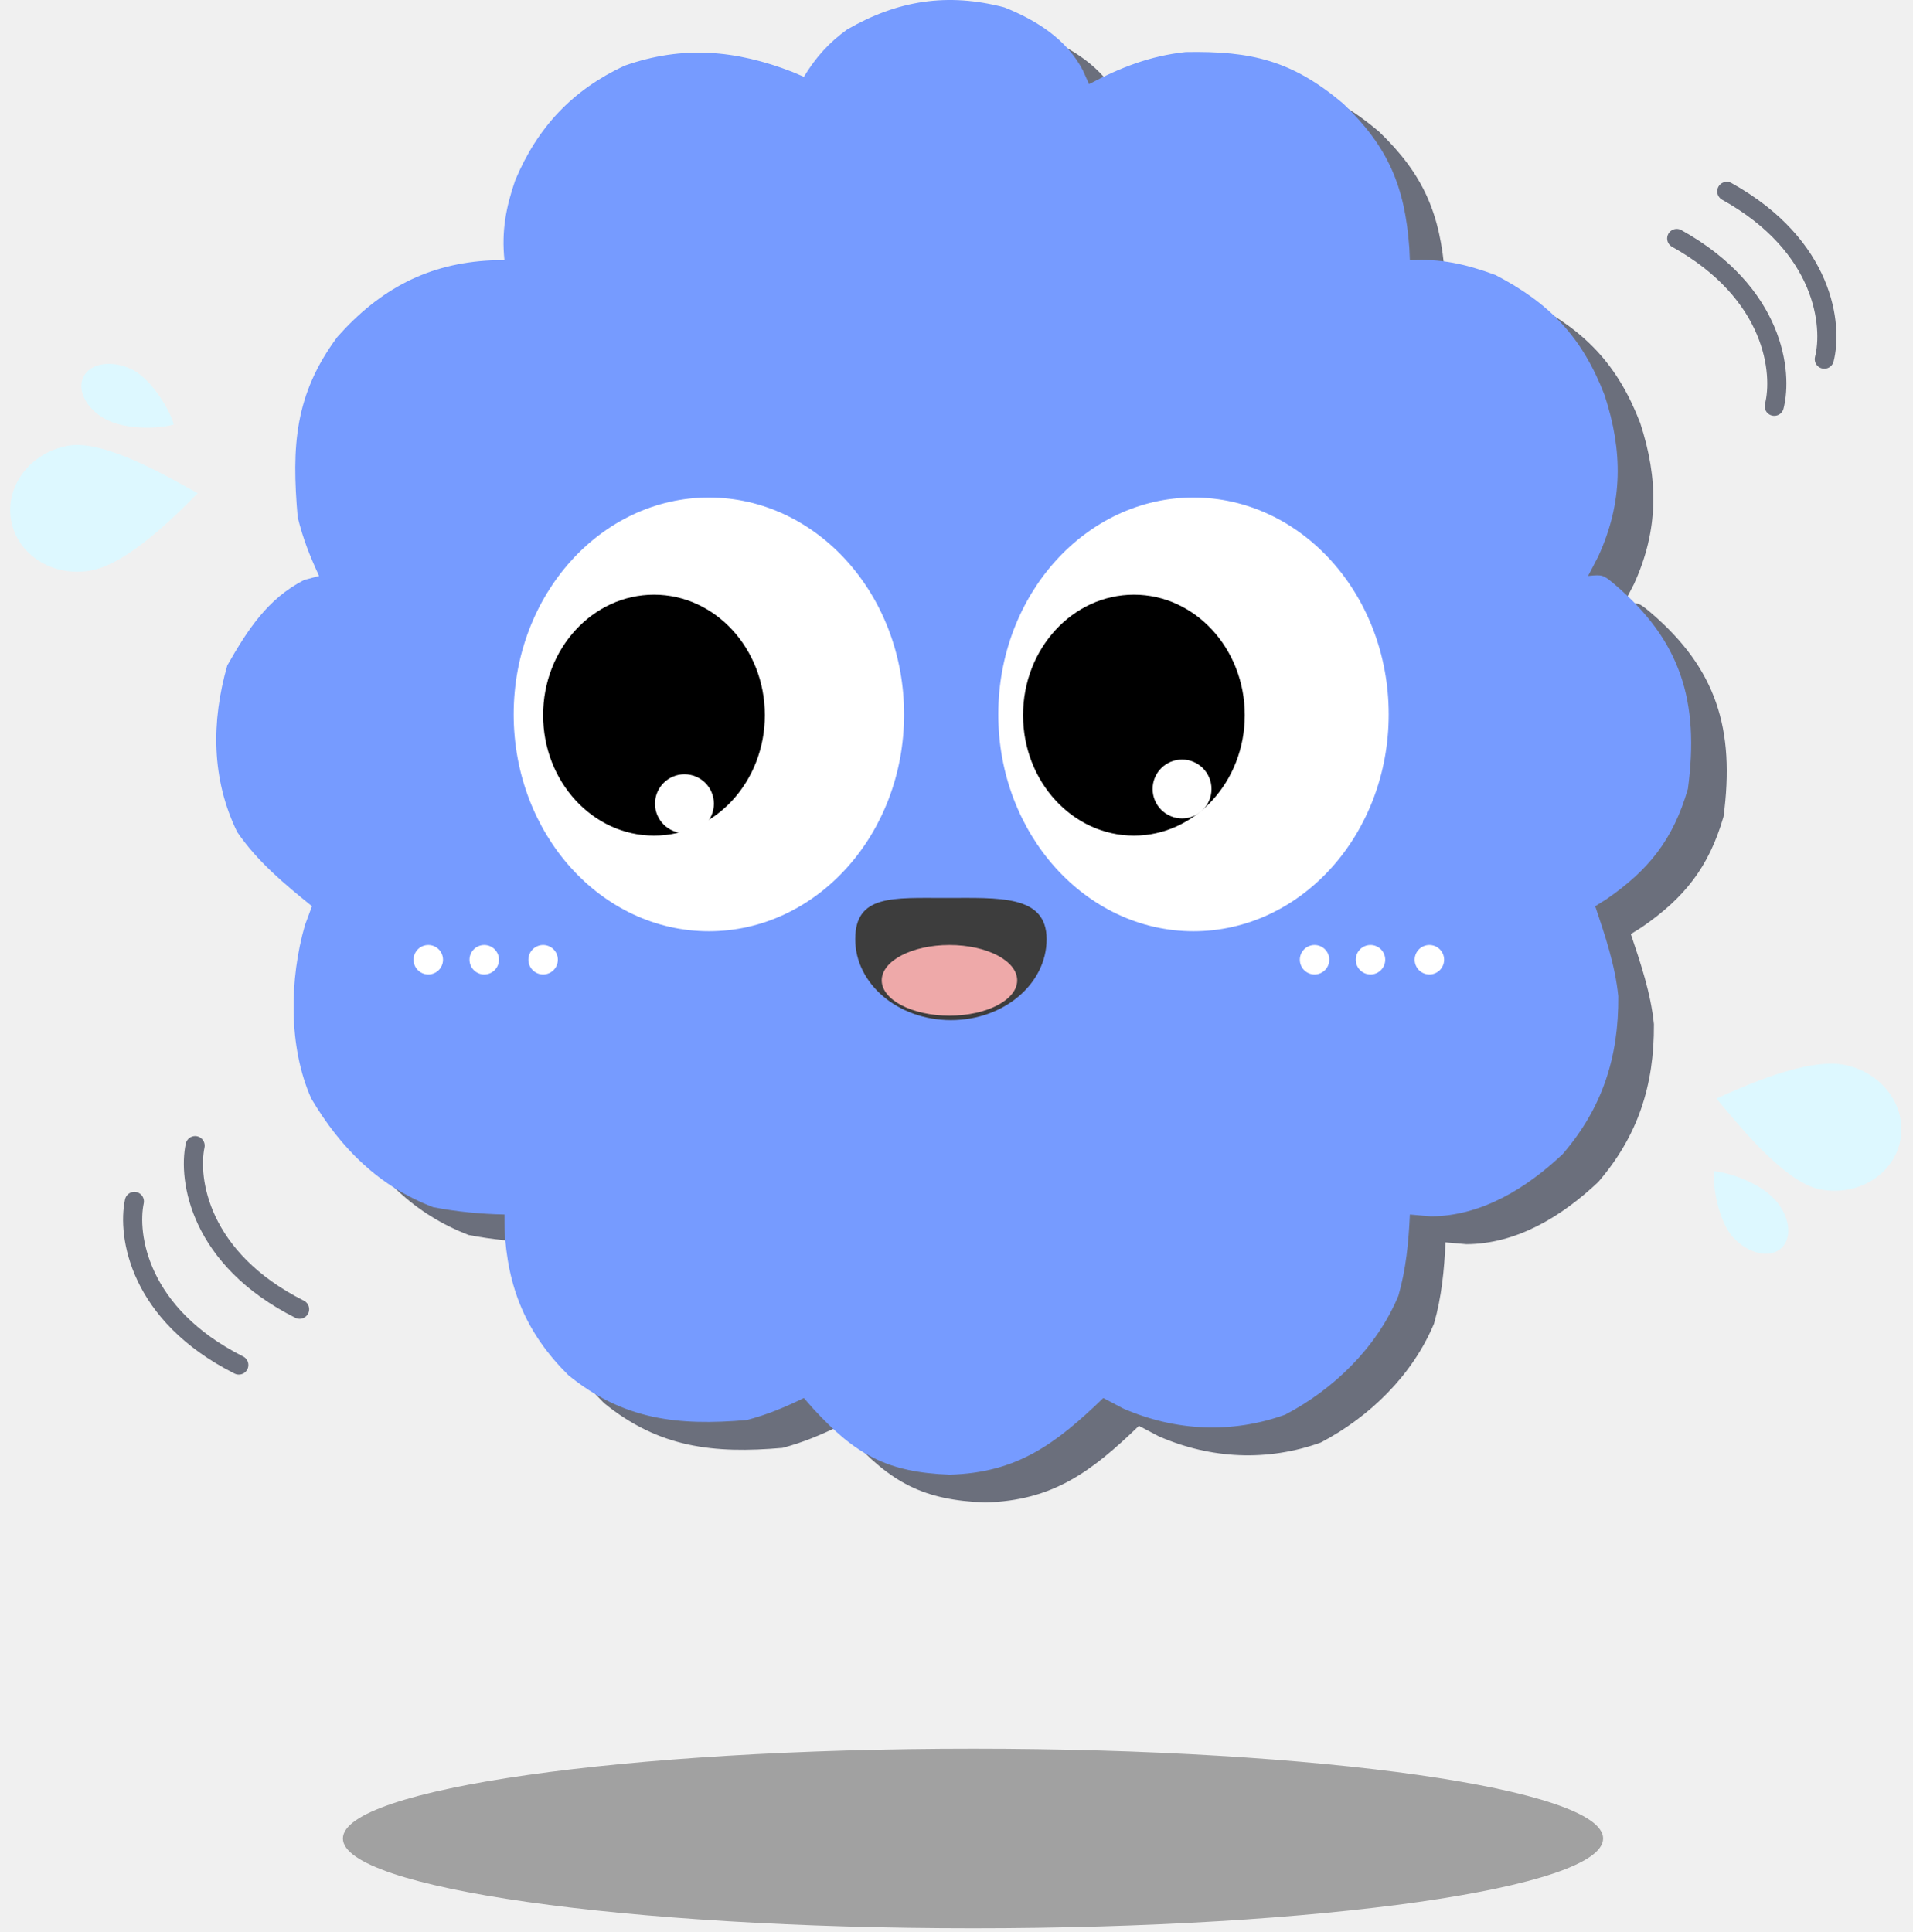
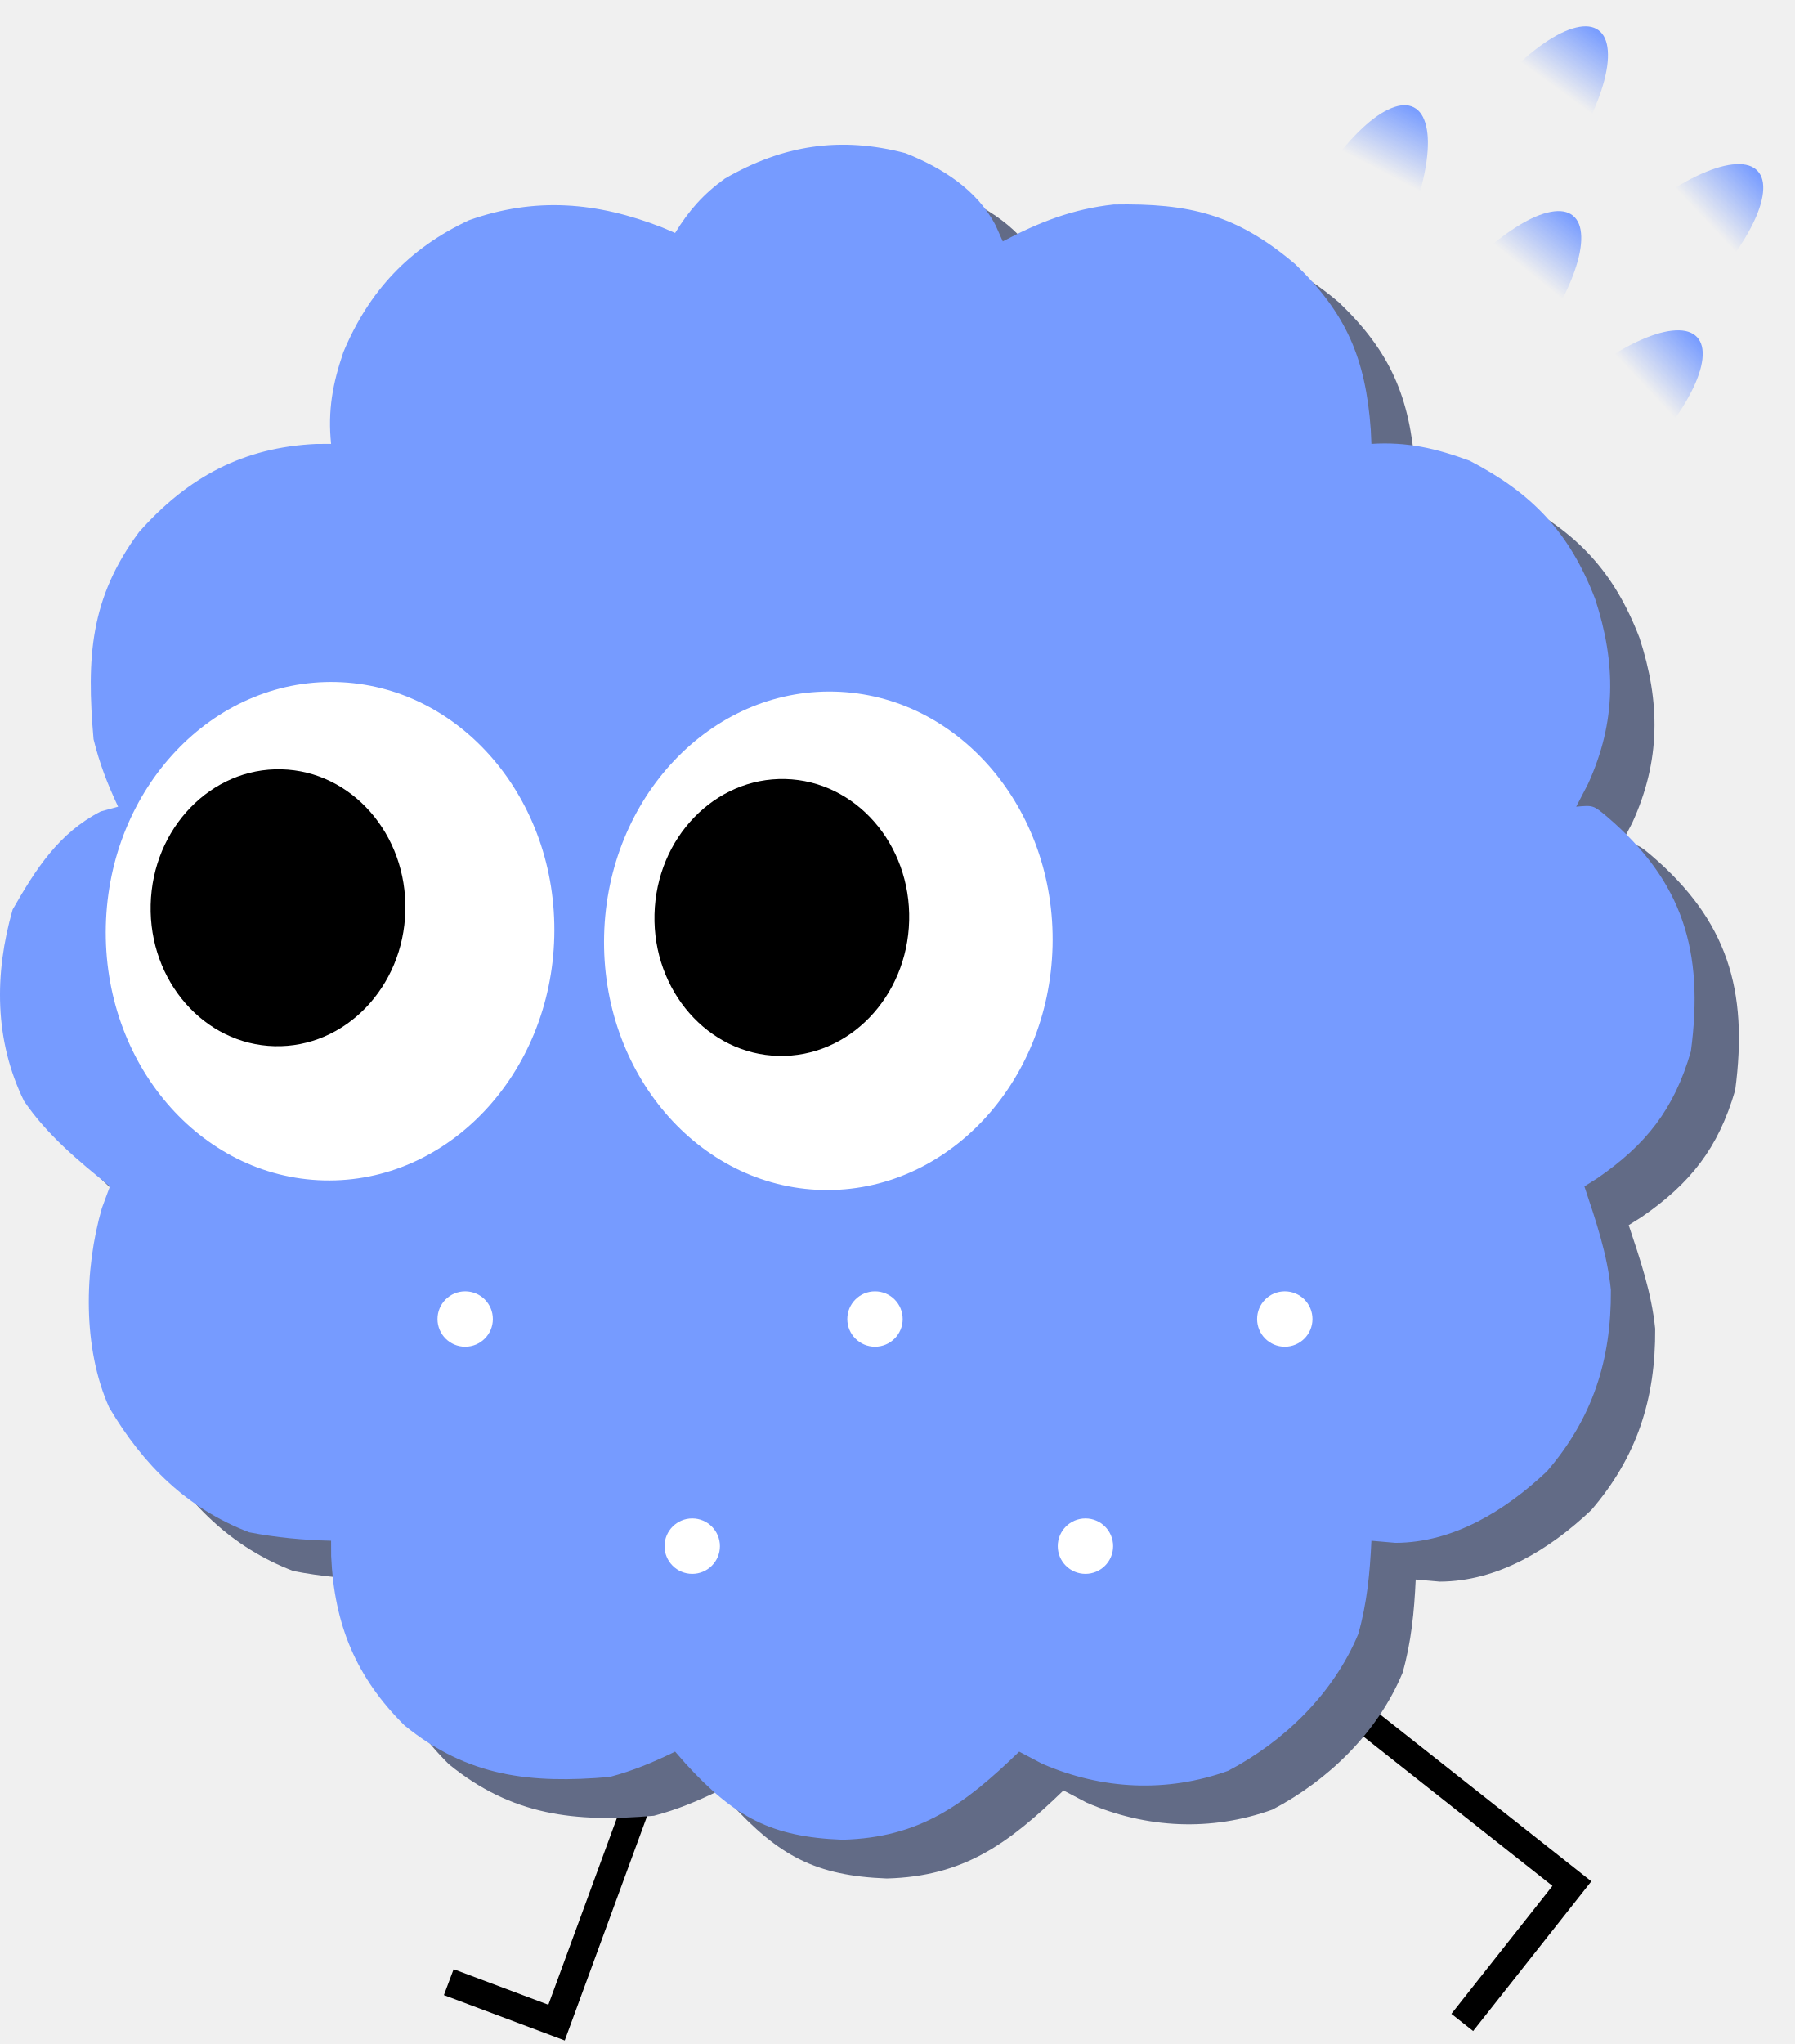
- <svg xmlns="http://www.w3.org/2000/svg" width="600" height="606" viewBox="0 0 600 606" fill="none">
-   <path d="M526.054 74.828C556.92 92.022 559.315 117.096 556.654 127.484" stroke="#6B6F7C" stroke-width="6" stroke-linecap="round" />
-   <path d="M541.759 60.047C572.624 77.241 575.019 102.315 572.358 112.703" stroke="#6B6F7C" stroke-width="6" stroke-linecap="round" />
-   <path d="M93.989 410.824C62.433 394.934 58.994 369.981 61.219 359.491" stroke="#6B6F7C" stroke-width="6" stroke-linecap="round" />
-   <path d="M74.927 428.332C43.371 412.441 39.932 387.489 42.157 376.999" stroke="#6B6F7C" stroke-width="6" stroke-linecap="round" />
-   <path d="M517.935 192.257C514.091 189.03 514.092 189.03 509.426 189.458C510.487 187.415 511.549 185.373 512.642 183.269C520.408 166.315 520.342 150.295 514.597 132.74C507.568 114.482 497.389 103.882 480.349 95.025C471.108 91.638 463.31 89.805 453.508 90.417C453.45 89.135 453.393 87.852 453.333 86.53C451.93 67.085 446.604 54.717 432.677 41.329C416.619 27.71 403.77 24.685 383.126 25.071C371.994 26.275 362.746 29.88 352.853 35.138C351.897 33.005 351.897 33.005 350.922 30.829C345.821 20.992 336.254 15.063 326.325 11.062C308.546 6.384 292.811 8.806 276.961 17.99C271.174 22.151 267.134 26.689 263.381 32.836C262.213 32.337 261.046 31.838 259.842 31.324C242.038 24.388 225.244 22.913 207.043 29.381C190.849 36.962 179.823 48.566 172.794 65.369C169.867 73.937 168.503 81.263 169.439 90.417C167.405 90.426 167.404 90.426 165.331 90.435C145.529 91.376 130.41 99.371 117.015 114.458C103.638 132.486 102.624 148.631 104.572 171.032C106.232 177.783 108.343 183.15 111.282 189.458C109.714 189.885 108.147 190.314 106.53 190.754C95.121 196.629 88.846 206.392 82.483 217.53C77.435 235.144 77.477 253.201 85.587 269.813C91.956 279.125 100.395 286.119 109.047 293.105C107.961 296.036 107.959 296.036 106.852 299.026C101.994 315.855 101.567 337.21 108.828 353.449C118.143 369.187 130.132 381.069 147.07 387.54C154.54 388.979 161.847 389.665 169.439 389.844C169.444 391.239 169.451 392.635 169.457 394.073C170.295 412.774 176.271 427.165 189.49 440.264C206.755 454.323 223.934 456.196 245.488 454.336C251.989 452.609 257.277 450.382 263.381 447.425C264.33 448.509 265.28 449.593 266.257 450.71C279.623 465.319 289.633 470.726 309.097 471.466C330.209 470.893 342.306 461.925 357.325 447.425C359.401 448.518 361.477 449.61 363.616 450.737C379.961 457.829 397.631 458.68 414.389 452.652C429.62 444.65 443.113 431.637 449.916 415.323C452.303 406.95 453.117 398.537 453.508 389.844C455.676 390.034 457.842 390.224 460.076 390.419C475.887 390.354 490.031 381.661 501.44 370.896C513.875 356.435 519.04 340.56 518.898 321.366C517.916 311.576 514.761 302.375 511.662 293.105C512.824 292.375 513.988 291.645 515.185 290.892C528.45 281.752 536.146 272.13 540.742 256.253C544.397 228.804 538.514 209.889 517.935 192.257Z" fill="#6B6F7C" />
-   <path d="M506.761 183.519C502.917 180.292 502.918 180.291 498.252 180.719C499.313 178.676 500.375 176.635 501.468 174.53C509.234 157.577 509.168 141.557 503.424 124.002C496.395 105.744 486.216 95.143 469.175 86.286C459.935 82.899 452.136 81.067 442.334 81.679C442.276 80.396 442.219 79.114 442.16 77.792C440.756 58.346 435.43 45.979 421.503 32.59C405.445 18.971 392.596 15.947 371.952 16.333C360.82 17.537 351.572 21.142 341.679 26.4C340.724 24.267 340.723 24.267 339.748 22.091C334.647 12.254 325.08 6.324 315.151 2.323C297.373 -2.354 281.637 0.068 265.787 9.252C260 13.413 255.96 17.951 252.207 24.098C251.039 23.599 249.872 23.1 248.668 22.586C230.864 15.65 214.07 14.175 195.869 20.642C179.675 28.224 168.649 39.827 161.621 56.63C158.693 65.198 157.329 72.525 158.265 81.679C156.232 81.688 156.23 81.687 154.157 81.697C134.355 82.638 119.236 90.633 105.841 105.72C92.465 123.748 91.451 139.893 93.398 162.294C95.059 169.044 97.169 174.412 100.109 180.719C98.54 181.147 96.973 181.576 95.356 182.016C83.947 187.891 77.672 197.653 71.309 208.792C66.261 226.406 66.303 244.463 74.413 261.074C80.783 270.386 89.222 277.381 97.873 284.367C96.787 287.298 96.785 287.298 95.678 290.287C90.82 307.116 90.393 328.472 97.654 344.711C106.969 360.448 118.958 372.331 135.896 378.802C143.366 380.241 150.673 380.927 158.265 381.105C158.27 382.501 158.277 383.897 158.283 385.335C159.121 404.036 165.097 418.427 178.317 431.526C195.581 445.584 212.76 447.457 234.315 445.597C240.815 443.871 246.104 441.644 252.207 438.686C253.156 439.771 254.107 440.855 255.083 441.972C268.45 456.581 278.459 461.988 297.924 462.728C319.035 462.154 331.132 453.187 346.151 438.686C348.227 439.78 350.304 440.872 352.442 441.999C368.787 449.091 386.457 449.941 403.215 443.914C418.446 435.911 431.939 422.898 438.742 406.585C441.13 398.212 441.943 389.799 442.334 381.105C444.502 381.296 446.668 381.486 448.902 381.681C464.713 381.616 478.857 372.922 490.266 362.157C502.701 347.696 507.866 331.822 507.724 312.627C506.742 302.838 503.587 293.637 500.488 284.367C501.65 283.637 502.814 282.907 504.011 282.153C517.276 273.014 524.972 263.391 529.568 247.515C533.223 220.066 527.34 201.151 506.761 183.519Z" fill="#769BFF" />
-   <path d="M222.402 292.217C256.226 292.217 283.645 261.751 283.645 224.169C283.645 186.587 256.226 156.121 222.402 156.121C188.578 156.121 161.159 186.587 161.159 224.169C161.159 261.751 188.578 292.217 222.402 292.217Z" fill="white" />
-   <path d="M374.444 292.217C408.268 292.217 435.688 261.751 435.688 224.169C435.688 186.587 408.268 156.121 374.444 156.121C340.62 156.121 313.201 186.587 313.201 224.169C313.201 261.751 340.62 292.217 374.444 292.217Z" fill="white" />
-   <path d="M205.177 262.214C224.385 262.214 239.957 245.289 239.957 224.41C239.957 203.531 224.385 186.605 205.177 186.605C185.968 186.605 170.396 203.531 170.396 224.41C170.396 245.289 185.968 262.214 205.177 262.214Z" fill="black" />
-   <path d="M355.754 262.214C374.962 262.214 390.534 245.289 390.534 224.41C390.534 203.531 374.962 186.605 355.754 186.605C336.545 186.605 320.974 203.531 320.974 224.41C320.974 245.289 336.545 262.214 355.754 262.214Z" fill="black" />
-   <path d="M412.429 305.773C414.979 305.773 417.047 303.705 417.047 301.154C417.047 298.603 414.979 296.535 412.429 296.535C409.878 296.535 407.81 298.603 407.81 301.154C407.81 303.705 409.878 305.773 412.429 305.773Z" fill="white" />
-   <path d="M429.981 305.773C432.531 305.773 434.599 303.705 434.599 301.154C434.599 298.603 432.531 296.535 429.981 296.535C427.43 296.535 425.362 298.603 425.362 301.154C425.362 303.705 427.43 305.773 429.981 305.773Z" fill="white" />
-   <path d="M448.456 305.773C451.007 305.773 453.075 303.705 453.075 301.154C453.075 298.603 451.007 296.535 448.456 296.535C445.905 296.535 443.837 298.603 443.837 301.154C443.837 303.705 445.905 305.773 448.456 305.773Z" fill="white" />
-   <path d="M134.369 305.773C136.92 305.773 138.988 303.705 138.988 301.154C138.988 298.603 136.92 296.535 134.369 296.535C131.818 296.535 129.75 298.603 129.75 301.154C129.75 303.705 131.818 305.773 134.369 305.773Z" fill="white" />
-   <path d="M151.921 305.773C154.472 305.773 156.54 303.705 156.54 301.154C156.54 298.603 154.472 296.535 151.921 296.535C149.37 296.535 147.302 298.603 147.302 301.154C147.302 303.705 149.37 305.773 151.921 305.773Z" fill="white" />
-   <path d="M170.397 305.773C172.947 305.773 175.015 303.705 175.015 301.154C175.015 298.603 172.947 296.535 170.397 296.535C167.846 296.535 165.778 298.603 165.778 301.154C165.778 303.705 167.846 305.773 170.397 305.773Z" fill="white" />
-   <ellipse cx="305.269" cy="576.906" rx="197.69" ry="28.175" fill="#A1A1A1" />
-   <circle cx="370.858" cy="247.574" r="9.238" fill="white" />
-   <circle cx="214.738" cy="252.195" r="9.238" fill="white" />
-   <path d="M328.364 294.709C328.364 308.739 314.922 320.113 298.341 320.113C281.76 320.113 268.318 308.739 268.318 294.709C268.318 280.678 280.142 281.774 296.724 281.774C313.305 281.774 328.364 280.678 328.364 294.709Z" fill="#3D3D3D" />
-   <ellipse cx="297.879" cy="307.621" rx="21.247" ry="11.085" fill="#EEA9A9" />
-   <path d="M578.647 334.14C590.44 336.429 598.303 347.032 596.209 357.824C594.115 368.616 582.857 375.51 571.063 373.222C559.27 370.933 543.963 351.026 538.517 344.722C547.006 340.882 566.854 331.852 578.647 334.14Z" fill="#DDF8FF" />
-   <path d="M556.777 376.341C561.528 381.489 562.473 388.344 558.887 391.653C555.302 394.962 548.543 393.472 543.792 388.324C539.042 383.176 537.185 371.437 537.813 367.52C542.707 367.955 552.026 371.193 556.777 376.341Z" fill="#DDF8FF" />
-   <path d="M28.376 179.04C16.548 181.14 5.401 174.068 3.48 163.244C1.558 152.42 9.589 141.943 21.417 139.843C33.245 137.743 54.681 150.824 62.028 154.752C55.484 161.384 40.204 176.94 28.376 179.04Z" fill="#DDF8FF" />
-   <path d="M33.63 131.797C27.347 128.699 24.003 122.64 26.161 118.264C28.319 113.888 35.161 112.851 41.444 115.949C47.727 119.047 53.676 129.337 54.496 133.217C49.772 134.57 39.913 134.895 33.63 131.797Z" fill="#DDF8FF" />
+ <svg xmlns="http://www.w3.org/2000/svg" width="324" height="369" viewBox="0 0 324 369" fill="none">
+   <path fill-rule="evenodd" clip-rule="evenodd" d="M99.019 361.915L81.911 355.495L80.156 360.177L101.978 368.367L140.246 264.133L135.552 262.411L99.019 361.915Z" fill="black" />
+   <path fill-rule="evenodd" clip-rule="evenodd" d="M280.331 340.457L262.083 363.559L266.007 366.658L287.354 339.633L214.768 282.297L211.668 286.22L280.331 340.457Z" fill="black" />
+   <path d="M298.247 154.482C295.705 152.348 295.704 152.347 292.618 152.63C293.32 151.279 294.022 149.929 294.745 148.537C299.88 137.326 299.839 126.732 296.04 115.123C291.392 103.049 284.659 96.039 273.39 90.182C267.279 87.942 262.122 86.73 255.64 87.135C255.602 86.287 255.564 85.439 255.525 84.565C254.596 71.705 251.076 63.527 241.866 54.673C231.247 45.667 222.751 43.666 209.099 43.922C201.737 44.718 195.619 47.102 189.077 50.579C188.445 49.169 188.447 49.169 187.802 47.73C184.429 41.224 178.102 37.303 171.536 34.657C159.779 31.564 149.372 33.166 138.89 39.239C135.063 41.991 132.393 44.992 129.911 49.057C129.139 48.727 128.367 48.397 127.571 48.057C115.797 43.47 104.691 42.495 92.655 46.772C81.946 51.785 74.653 59.459 70.005 70.571C68.069 76.237 67.167 81.081 67.786 87.135C66.441 87.141 66.442 87.141 65.072 87.147C51.977 87.769 41.976 93.056 33.118 103.033C24.272 114.955 23.604 125.632 24.892 140.446C25.99 144.91 27.383 148.459 29.327 152.63C28.29 152.913 27.254 153.197 26.185 153.488C18.64 157.373 14.492 163.829 10.284 171.195C6.946 182.843 6.972 194.784 12.335 205.769C16.547 211.927 22.128 216.552 27.849 221.172C27.131 223.11 27.132 223.11 26.4 225.087C23.187 236.216 22.902 250.338 27.704 261.077C33.864 271.484 41.794 279.342 52.995 283.621C57.935 284.573 62.765 285.027 67.786 285.145C67.789 286.068 67.794 286.991 67.798 287.942C68.352 300.309 72.306 309.826 81.048 318.488C92.465 327.785 103.823 329.023 118.077 327.793C122.376 326.651 125.875 325.179 129.911 323.223C130.539 323.94 131.166 324.657 131.812 325.396C140.651 335.057 147.27 338.632 160.142 339.121C174.103 338.742 182.104 332.812 192.036 323.223C193.409 323.946 194.782 324.668 196.196 325.413C207.005 330.103 218.691 330.666 229.773 326.68C239.845 321.388 248.766 312.782 253.265 301.994C254.843 296.457 255.381 290.894 255.64 285.145C257.074 285.271 258.508 285.397 259.986 285.526C270.441 285.483 279.795 279.734 287.339 272.615C295.562 263.052 298.976 252.554 298.882 239.861C298.233 233.387 296.148 227.302 294.099 221.172C294.867 220.689 295.635 220.206 296.427 219.708C305.199 213.664 310.288 207.301 313.327 196.802C315.745 178.65 311.856 166.142 298.247 154.482Z" fill="#626B86" />
+   <path d="M290.247 147.482C287.705 145.348 287.704 145.347 284.618 145.63C285.32 144.279 286.022 142.929 286.745 141.537C291.88 130.326 291.839 119.732 288.04 108.123C283.392 96.049 276.659 89.039 265.39 83.182C259.279 80.942 254.122 79.73 247.64 80.135C247.602 79.287 247.564 78.439 247.525 77.565C246.596 64.705 243.076 56.527 233.866 47.673C223.247 38.667 214.751 36.666 201.099 36.922C193.737 37.718 187.619 40.102 181.077 43.579C180.445 42.169 180.447 42.169 179.802 40.73C176.429 34.224 170.102 30.303 163.536 27.657C151.779 24.564 141.372 26.166 130.89 32.239C127.063 34.991 124.393 37.992 121.911 42.057C121.139 41.727 120.367 41.397 119.571 41.057C107.797 36.47 96.691 35.495 84.655 39.772C73.946 44.785 66.653 52.459 62.005 63.571C60.069 69.237 59.167 74.081 59.786 80.135C58.441 80.141 58.443 80.141 57.072 80.147C43.977 80.769 33.976 86.056 25.118 96.034C16.272 107.955 15.604 118.632 16.892 133.446C17.99 137.91 19.383 141.459 21.327 145.63C20.29 145.913 19.254 146.197 18.185 146.488C10.64 150.373 6.492 156.829 2.284 164.195C-1.054 175.843 -1.028 187.784 4.335 198.769C8.547 204.927 14.128 209.552 19.849 214.172C19.131 216.11 19.132 216.11 18.4 218.087C15.187 229.216 14.902 243.338 19.704 254.077C25.864 264.484 33.794 272.342 44.995 276.621C49.935 277.573 54.765 278.027 59.786 278.145C59.789 279.068 59.794 279.991 59.798 280.942C60.352 293.309 64.306 302.826 73.048 311.488C84.465 320.785 95.823 322.023 110.077 320.793C114.376 319.651 117.875 318.179 121.911 316.223C122.539 316.94 123.166 317.657 123.812 318.396C132.651 328.057 139.27 331.632 152.142 332.121C166.103 331.742 174.104 325.812 184.036 316.223C185.409 316.946 186.782 317.668 188.196 318.413C199.005 323.103 210.691 323.666 221.773 319.68C231.845 314.388 240.766 305.782 245.265 294.994C246.843 289.457 247.381 283.894 247.64 278.145C249.074 278.271 250.508 278.397 251.986 278.526C262.441 278.483 271.795 272.734 279.339 265.615C287.562 256.052 290.976 245.554 290.882 232.861C290.233 226.387 288.148 220.302 286.099 214.172C286.867 213.689 287.635 213.206 288.427 212.708C297.199 206.664 302.288 200.301 305.327 189.802C307.745 171.65 303.856 159.142 290.247 147.482Z" fill="#769BFF" />
+   <path d="M84 243.121C86.761 243.121 89 240.883 89 238.121C89 235.36 86.761 233.121 84 233.121C81.239 233.121 79 235.36 79 238.121C79 240.883 81.239 243.121 84 243.121Z" fill="white" />
+   <path d="M158 243.121C160.761 243.121 163 240.883 163 238.121C163 235.36 160.761 233.121 158 233.121C155.239 233.121 153 235.36 153 238.121C153 240.883 155.239 243.121 158 243.121Z" fill="white" />
+   <path d="M232 243.121C234.761 243.121 237 240.883 237 238.121C237 235.36 234.761 233.121 232 233.121C229.239 233.121 227 235.36 227 238.121C227 240.883 229.239 243.121 232 243.121Z" fill="white" />
+   <path d="M125 284.121C127.761 284.121 130 281.883 130 279.121C130 276.36 127.761 274.121 125 274.121C122.239 274.121 120 276.36 120 279.121C120 281.883 122.239 284.121 125 284.121Z" fill="white" />
+   <path d="M196 284.121C198.761 284.121 201 281.883 201 279.121C201 276.36 198.761 274.121 196 274.121C193.239 274.121 191 276.36 191 279.121C191 281.883 193.239 284.121 196 284.121Z" fill="white" />
+   <path d="M58.488 213.092C80.848 213.644 99.473 193.951 100.087 169.106C100.7 144.261 83.071 123.674 60.71 123.121C38.35 122.569 19.725 142.26 19.111 167.105C18.497 191.951 36.127 212.54 58.488 213.092Z" fill="white" />
+   <path d="M148.465 214.82C170.826 215.373 189.45 195.68 190.064 170.834C190.678 145.989 173.049 125.4 150.688 124.848C128.327 124.295 109.703 143.989 109.089 168.834C108.475 193.679 126.104 214.268 148.465 214.82Z" fill="white" />
+   <path d="M49.583 188.865C62.282 189.179 72.853 178.244 73.194 164.441C73.535 150.638 63.517 139.194 50.818 138.881C38.12 138.567 27.549 149.502 27.208 163.305C26.867 177.108 36.885 188.552 49.583 188.865Z" fill="black" />
+   <path d="M140.561 190.619C153.26 190.933 163.83 179.998 164.171 166.195C164.512 152.392 154.494 140.948 141.796 140.634C129.097 140.321 118.526 151.256 118.185 165.059C117.844 178.862 127.862 190.305 140.561 190.619Z" fill="black" />
+   <path d="M251.465 46.842C253.063 43.767 254.392 40.7 255.452 37.642C256.512 34.584 257.222 31.767 257.583 29.193C257.943 26.618 257.927 24.481 257.533 22.782C257.139 21.082 256.398 19.951 255.31 19.386C254.221 18.82 252.869 18.863 251.252 19.518C249.635 20.172 247.877 21.387 245.977 23.162C244.077 24.937 242.181 27.138 240.288 29.763C238.395 32.388 236.649 35.238 235.051 38.314L243.258 42.578L251.465 46.842Z" fill="url(#paint0_linear_2_1942)" />
+   <path d="M280.737 32.019C282.776 29.216 284.548 26.38 286.052 23.514C287.556 20.648 288.678 17.971 289.418 15.478C290.158 12.986 290.461 10.871 290.325 9.132C290.188 7.392 289.625 6.162 288.633 5.44C287.641 4.719 286.296 4.561 284.6 4.968C282.903 5.374 280.984 6.313 278.841 7.785C276.698 9.257 274.495 11.149 272.232 13.463C269.969 15.776 267.817 18.336 265.778 21.139L273.258 26.579L280.737 32.019Z" fill="url(#paint1_linear_2_1942)" />
+   <path d="M304.704 55.512C307.225 53.133 309.488 50.675 311.495 48.136C313.502 45.596 315.099 43.17 316.287 40.857C317.474 38.544 318.161 36.521 318.348 34.786C318.535 33.052 318.207 31.74 317.365 30.848C316.524 29.956 315.232 29.552 313.49 29.638C311.747 29.724 309.688 30.293 307.31 31.345C304.932 32.396 302.417 33.85 299.766 35.707C297.115 37.563 294.529 39.681 292.009 42.059L298.357 48.786L304.704 55.512Z" fill="url(#paint2_linear_2_1942)" />
+   <path d="M274.81 65.077C276.986 62.38 278.897 59.638 280.543 56.851C282.188 54.064 283.444 51.444 284.308 48.992C285.172 46.54 285.58 44.443 285.531 42.699C285.482 40.955 284.98 39.699 284.025 38.929C283.071 38.159 281.736 37.933 280.022 38.253C278.307 38.574 276.343 39.416 274.129 40.779C271.915 42.142 269.619 43.923 267.243 46.12C264.867 48.318 262.591 50.764 260.415 53.462L267.613 59.27L274.81 65.077Z" fill="url(#paint3_linear_2_1942)" />
+   <path d="M293.716 85.497C296.243 83.124 298.512 80.671 300.525 78.137C302.538 75.602 304.141 73.18 305.334 70.87C306.527 68.559 307.219 66.538 307.411 64.804C307.602 63.07 307.277 61.757 306.437 60.863C305.598 59.969 304.307 59.562 302.564 59.644C300.822 59.726 298.761 60.29 296.381 61.336C294 62.382 291.482 63.83 288.826 65.68C286.171 67.53 283.58 69.641 281.054 72.014L287.385 78.756L293.716 85.497Z" fill="url(#paint4_linear_2_1942)" />
+   <defs>
+     <linearGradient id="paint0_linear_2_1942" x1="255.309" y1="19.386" x2="243.258" y2="42.578" gradientUnits="userSpaceOnUse">
+       <stop stop-color="#769BFF" />
+       <stop offset="0.495" stop-color="#769BFF" stop-opacity="0" />
+       <stop offset="1" stop-color="#769BFF" stop-opacity="0" />
+     </linearGradient>
+     <linearGradient id="paint1_linear_2_1942" x1="288.633" y1="5.44" x2="273.258" y2="26.579" gradientUnits="userSpaceOnUse">
+       <stop stop-color="#769BFF" />
+       <stop offset="0.495" stop-color="#769BFF" stop-opacity="0" />
+       <stop offset="1" stop-color="#769BFF" stop-opacity="0" />
+     </linearGradient>
+     <linearGradient id="paint2_linear_2_1942" x1="317.365" y1="30.848" x2="298.356" y2="48.786" gradientUnits="userSpaceOnUse">
+       <stop stop-color="#769BFF" />
+       <stop offset="0.495" stop-color="#769BFF" stop-opacity="0" />
+       <stop offset="1" stop-color="#769BFF" stop-opacity="0" />
+     </linearGradient>
+     <linearGradient id="paint3_linear_2_1942" x1="284.025" y1="38.929" x2="267.612" y2="59.27" gradientUnits="userSpaceOnUse">
+       <stop stop-color="#769BFF" />
+       <stop offset="0.495" stop-color="#769BFF" stop-opacity="0" />
+       <stop offset="1" stop-color="#769BFF" stop-opacity="0" />
+     </linearGradient>
+     <linearGradient id="paint4_linear_2_1942" x1="306.437" y1="60.863" x2="287.385" y2="78.755" gradientUnits="userSpaceOnUse">
+       <stop stop-color="#769BFF" />
+       <stop offset="0.495" stop-color="#769BFF" stop-opacity="0" />
+       <stop offset="1" stop-color="#769BFF" stop-opacity="0" />
+     </linearGradient>
+   </defs>
</svg>
